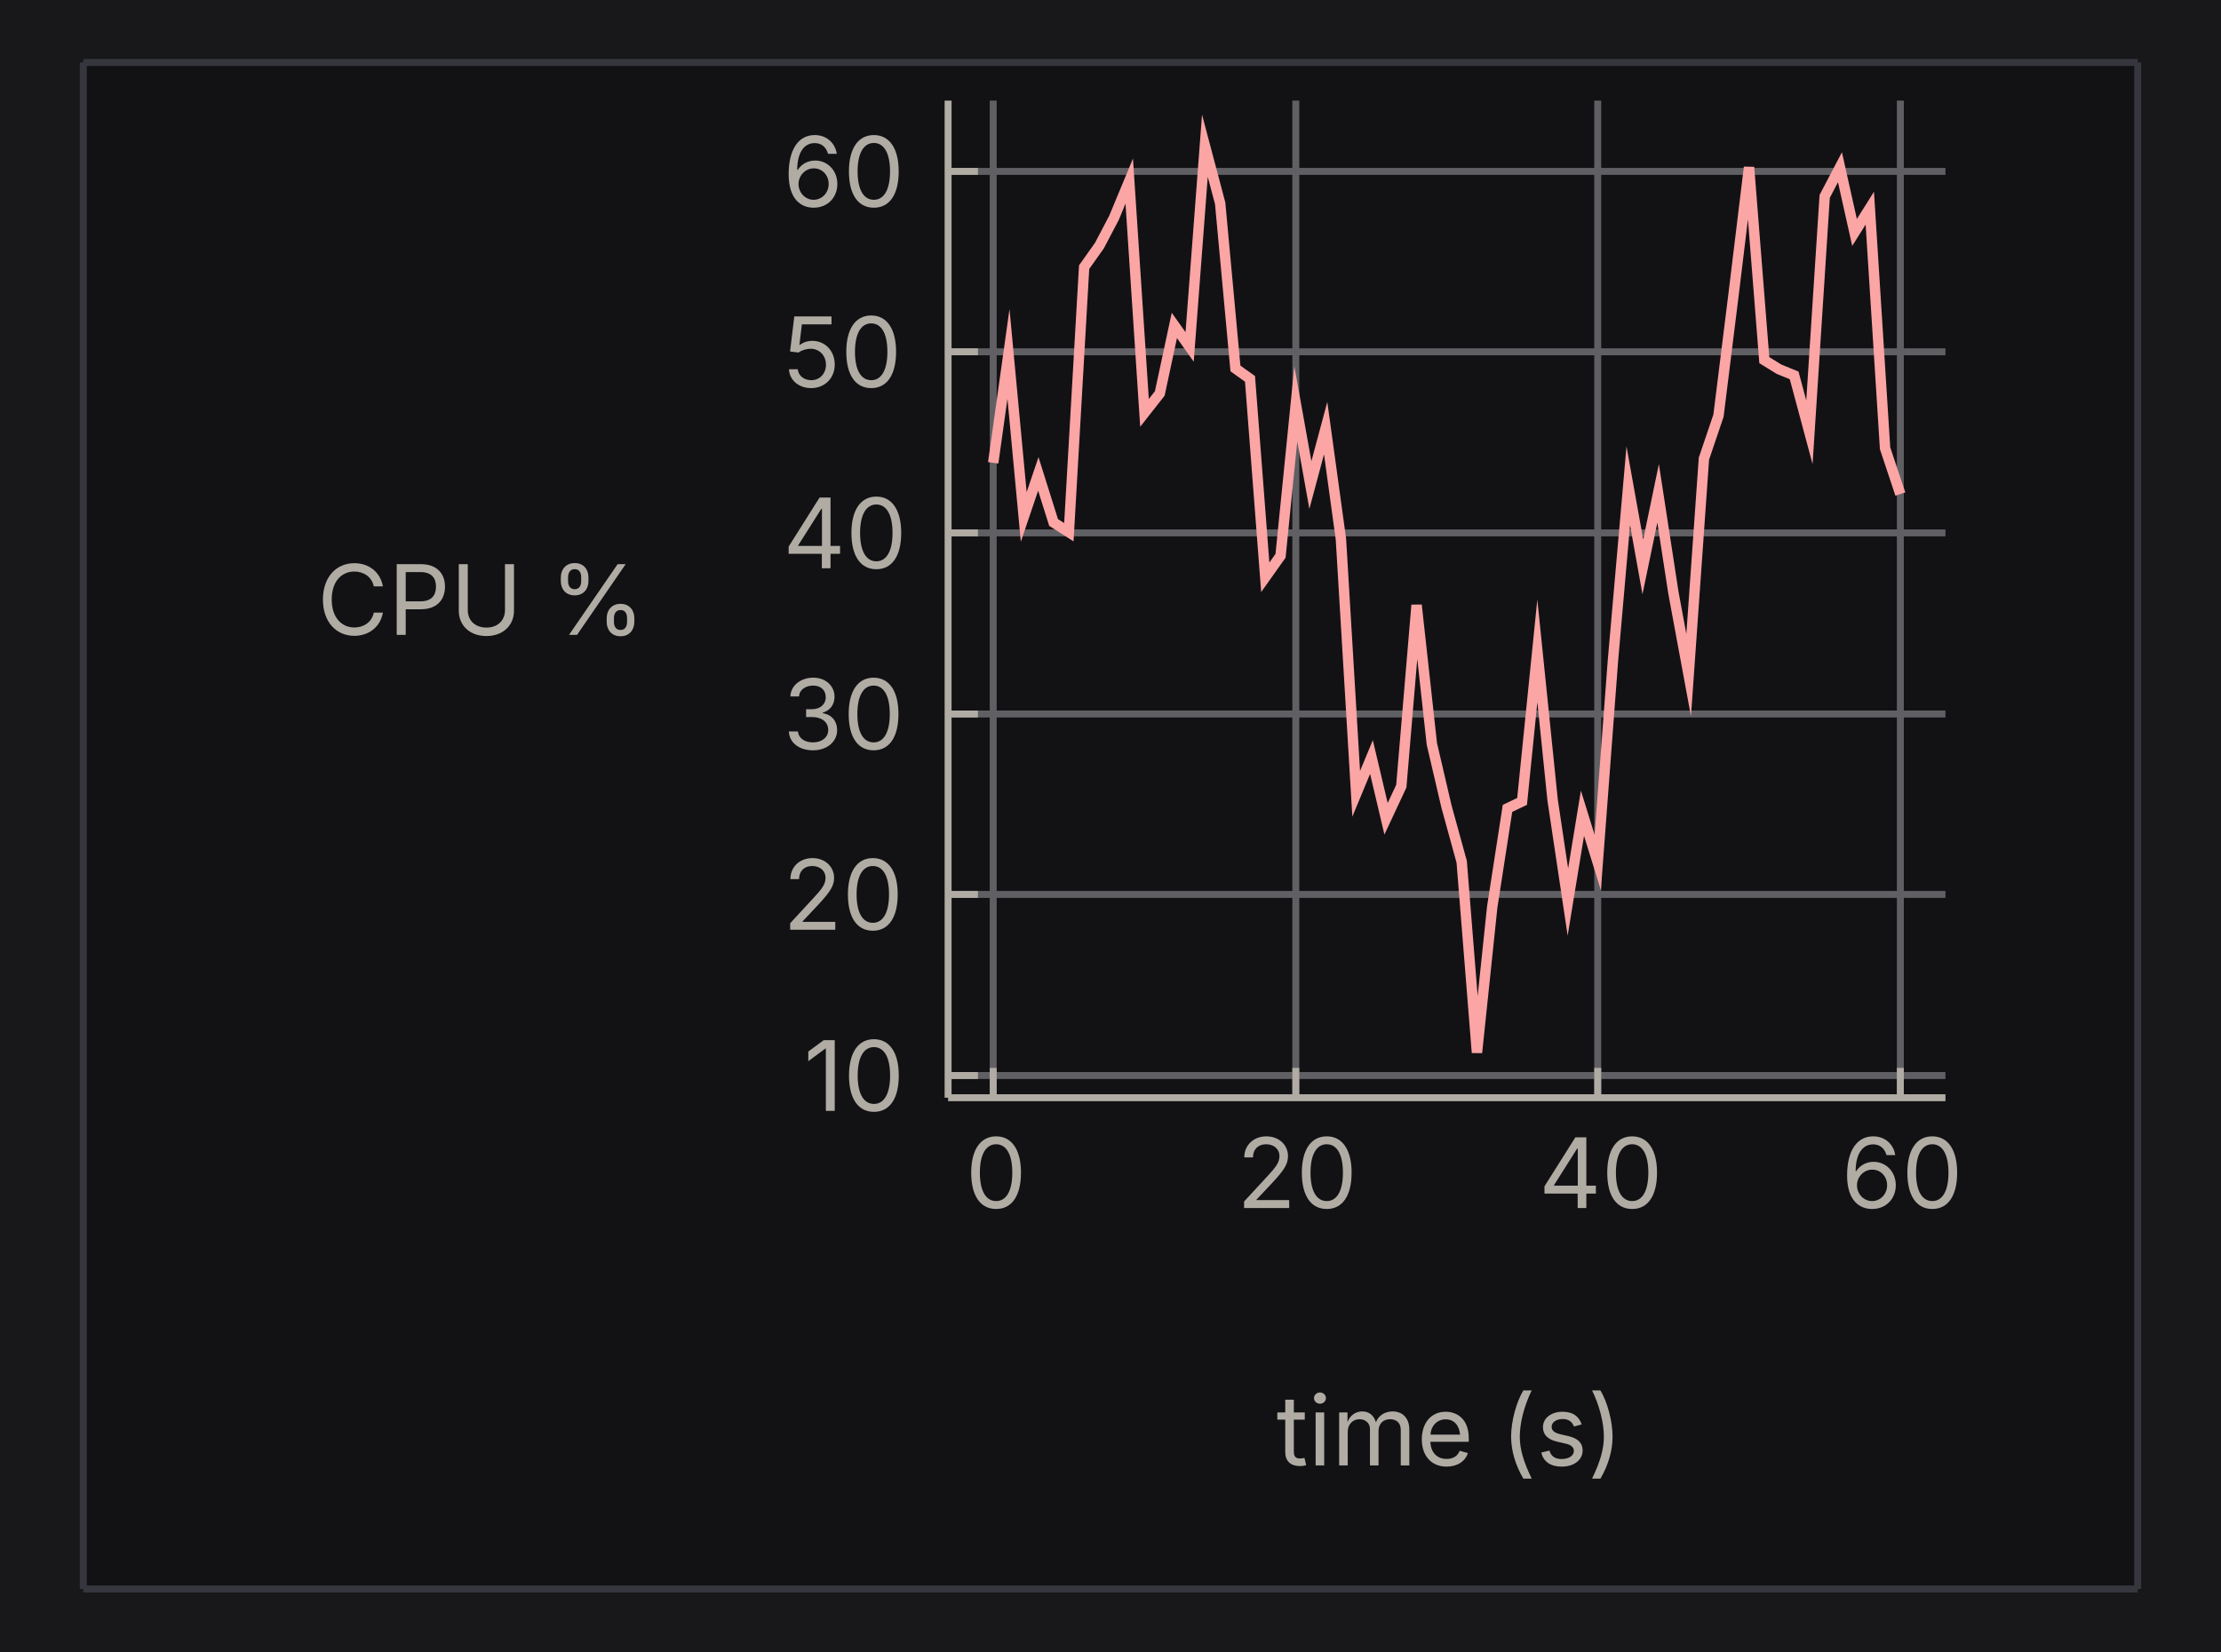
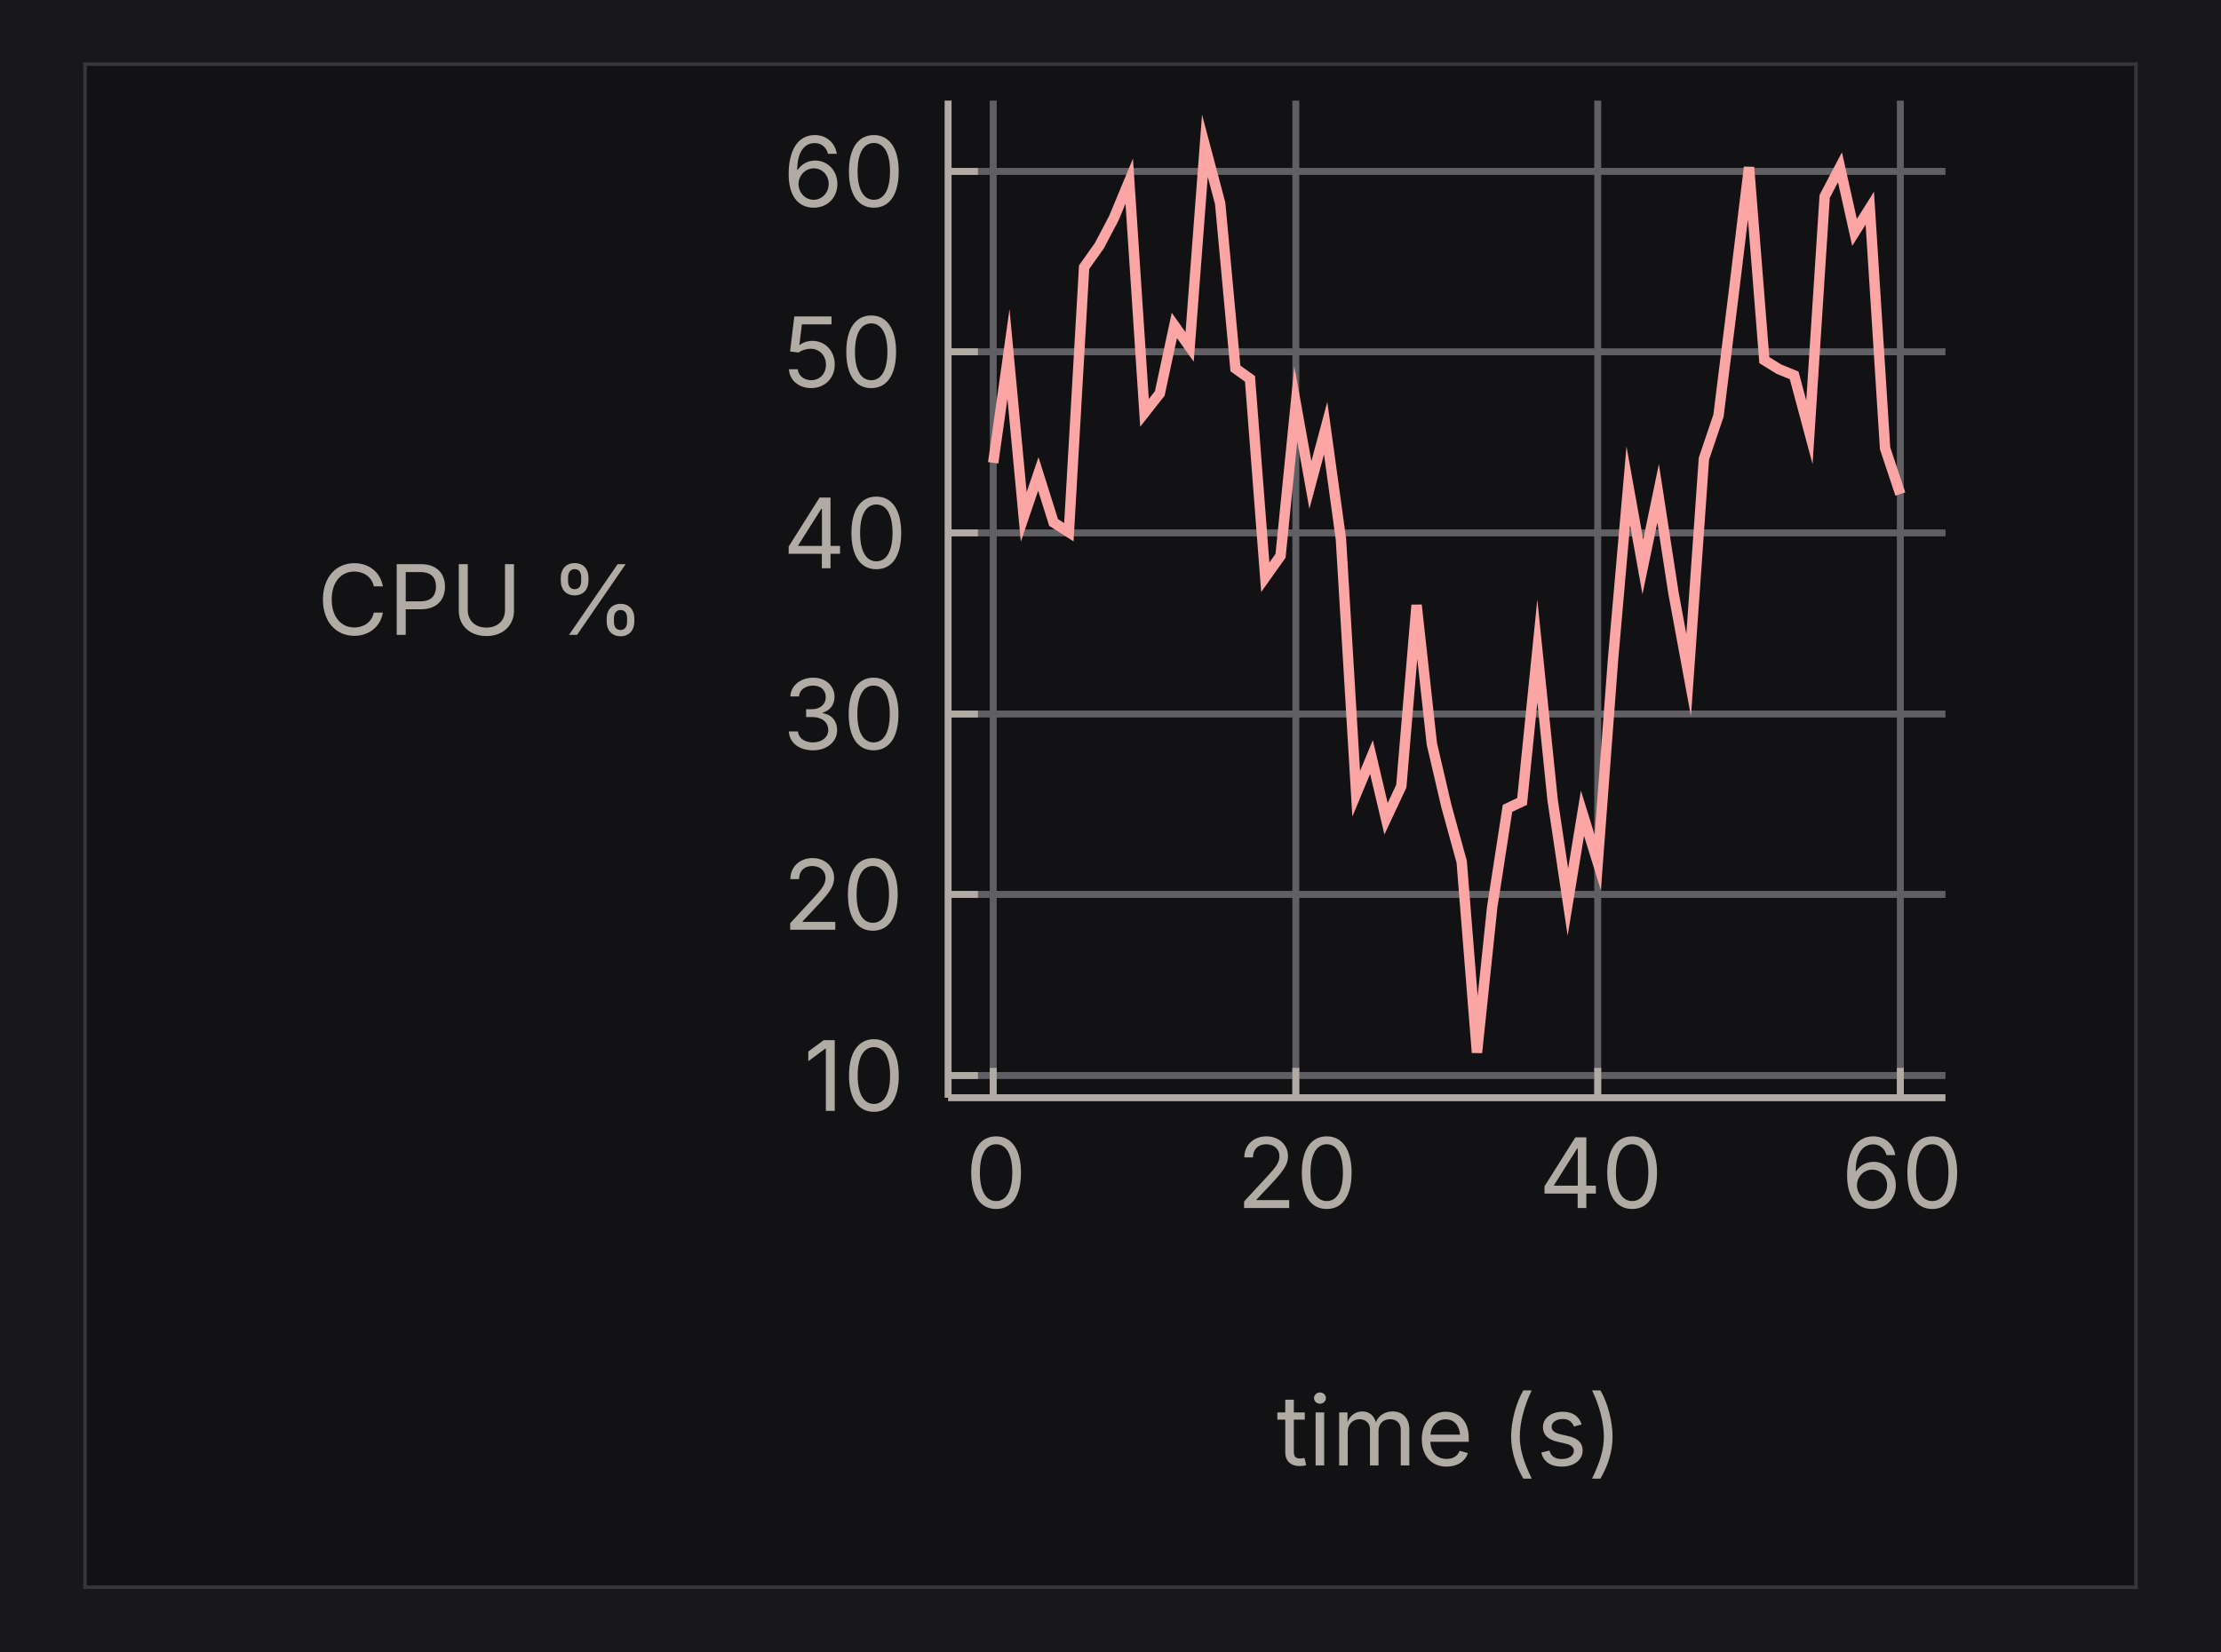
<svg xmlns="http://www.w3.org/2000/svg" width="320" height="238" viewBox="0 3 320 238">
  <rect x="0" y="0" width="320" height="1200" fill="#18181b" />
  <g>
+     <rect x="12" y="12" width="296" height="220" fill="#121215" />
    <rect x="12" y="12" width="296" height="0.5" fill="#36363e" />
    <rect x="307.5" y="12" width="0.5" height="220" fill="#36363e" />
    <rect x="12" y="231.5" width="296" height="0.5" fill="#36363e" />
    <rect x="12" y="12" width="0.5" height="220" fill="#36363e" />
-   </g>
-   <g>
-     <rect x="12" y="12" width="296" height="220" fill="#121215" />
-     <line x1="12" y1="12" x2="308" y2="12" stroke="#36363e" stroke-width="1" />
-     <line x1="308" y1="12" x2="308" y2="232" stroke="#36363e" stroke-width="1" />
-     <line x1="308" y1="232" x2="12" y2="232" stroke="#36363e" stroke-width="1" />
-     <line x1="12" y1="232" x2="12" y2="12" stroke="#36363e" stroke-width="1" />
    <polyline points="273.8,161.2 273.8,17.5" fill="none" stroke="#606064" stroke-width="1" stroke-linecap="butt" stroke-linejoin="miter" stroke-miterlimit="10" />
    <polyline points="230.2,161.2 230.2,17.5" fill="none" stroke="#606064" stroke-width="1" stroke-linecap="butt" stroke-linejoin="miter" stroke-miterlimit="10" />
    <polyline points="186.7,161.2 186.7,17.5" fill="none" stroke="#606064" stroke-width="1" stroke-linecap="butt" stroke-linejoin="miter" stroke-miterlimit="10" />
    <polyline points="143.1,161.2 143.1,17.5" fill="none" stroke="#606064" stroke-width="1" stroke-linecap="butt" stroke-linejoin="miter" stroke-miterlimit="10" />
    <polyline points="136.6,27.7 280.3,27.7" fill="none" stroke="#606064" stroke-width="1" stroke-linecap="butt" stroke-linejoin="miter" stroke-miterlimit="10" />
    <polyline points="136.6,53.7 280.3,53.7" fill="none" stroke="#606064" stroke-width="1" stroke-linecap="butt" stroke-linejoin="miter" stroke-miterlimit="10" />
    <polyline points="136.6,79.8 280.3,79.8" fill="none" stroke="#606064" stroke-width="1" stroke-linecap="butt" stroke-linejoin="miter" stroke-miterlimit="10" />
    <polyline points="136.6,105.9 280.3,105.9" fill="none" stroke="#606064" stroke-width="1" stroke-linecap="butt" stroke-linejoin="miter" stroke-miterlimit="10" />
    <polyline points="136.6,131.9 280.3,131.9" fill="none" stroke="#606064" stroke-width="1" stroke-linecap="butt" stroke-linejoin="miter" stroke-miterlimit="10" />
    <polyline points="136.6,158 280.3,158" fill="none" stroke="#606064" stroke-width="1" stroke-linecap="butt" stroke-linejoin="miter" stroke-miterlimit="10" />
    <polyline points="136.6,27.7 140.9,27.7" fill="none" stroke="#b0aca4" stroke-width="1" stroke-linecap="butt" stroke-linejoin="miter" stroke-miterlimit="10" />
    <polyline points="136.6,53.7 140.9,53.7" fill="none" stroke="#b0aca4" stroke-width="1" stroke-linecap="butt" stroke-linejoin="miter" stroke-miterlimit="10" />
    <polyline points="136.6,79.8 140.9,79.8" fill="none" stroke="#b0aca4" stroke-width="1" stroke-linecap="butt" stroke-linejoin="miter" stroke-miterlimit="10" />
    <polyline points="136.6,105.9 140.9,105.9" fill="none" stroke="#b0aca4" stroke-width="1" stroke-linecap="butt" stroke-linejoin="miter" stroke-miterlimit="10" />
    <polyline points="136.6,131.9 140.9,131.9" fill="none" stroke="#b0aca4" stroke-width="1" stroke-linecap="butt" stroke-linejoin="miter" stroke-miterlimit="10" />
    <polyline points="136.6,158 140.9,158" fill="none" stroke="#b0aca4" stroke-width="1" stroke-linecap="butt" stroke-linejoin="miter" stroke-miterlimit="10" />
    <polyline points="273.8,161.2 273.8,156.9" fill="none" stroke="#b0aca4" stroke-width="1" stroke-linecap="butt" stroke-linejoin="miter" stroke-miterlimit="10" />
    <polyline points="230.2,161.2 230.2,156.9" fill="none" stroke="#b0aca4" stroke-width="1" stroke-linecap="butt" stroke-linejoin="miter" stroke-miterlimit="10" />
    <polyline points="186.7,161.2 186.7,156.9" fill="none" stroke="#b0aca4" stroke-width="1" stroke-linecap="butt" stroke-linejoin="miter" stroke-miterlimit="10" />
    <polyline points="143.1,161.2 143.1,156.9" fill="none" stroke="#b0aca4" stroke-width="1" stroke-linecap="butt" stroke-linejoin="miter" stroke-miterlimit="10" />
    <polyline points="136.6,161.2 136.6,17.5" fill="none" stroke="#b0aca4" stroke-width="1" stroke-linecap="butt" stroke-linejoin="miter" stroke-miterlimit="10" />
    <polyline points="136.6,161.2 280.3,161.2" fill="none" stroke="#b0aca4" stroke-width="1" stroke-linecap="butt" stroke-linejoin="miter" stroke-miterlimit="10" />
    <polyline points="143.1,69.7 145.3,54 147.5,77.5 149.6,71.3 151.8,78.3 154,79.7 156.2,41.5 158.4,38.4 160.5,34.4 162.7,29.1 164.9,62.5 167.1,59.7 169.2,49.9 171.4,53 173.6,24 175.8,32.3 178,56.1 180.1,57.6 182.3,86.2 184.5,83.1 186.7,61.2 188.8,72.9 191,64.7 193.2,80.7 195.4,117.4 197.6,112.1 199.7,121 201.9,116.3 204.1,90.2 206.3,110.2 208.4,119.2 210.6,127.2 212.8,154.7 215,133.7 217.2,119.5 219.3,118.5 221.5,96.8 223.7,118.3 225.9,133 228,120.2 230.2,127.3 232.4,98.1 234.6,73 236.7,84.7 238.9,74.1 241.1,88.4 243.3,100.3 245.5,69.1 247.6,62.9 249.8,45.2 252,27.1 254.2,54.9 256.3,56.2 258.5,57.1 260.7,65.3 262.9,31.3 265.1,27.1 267.2,36.5 269.4,33 271.6,67.6 273.8,74.2" fill="none" stroke="#fca5a5" stroke-width="1.5" stroke-linecap="butt" stroke-linejoin="miter" stroke-miterlimit="10" />
  </g>
  <text x="45.7" y="89.4" dominant-baseline="central" font-size="14" font-family="Inter, 'Segoe UI', system-ui, sans-serif" xml:space="preserve" fill="#b0aca4" textLength="47" lengthAdjust="spacing">CPU %</text>
  <text x="183.9" y="209.1" dominant-baseline="central" font-size="14" font-family="Inter, 'Segoe UI', system-ui, sans-serif" xml:space="preserve" fill="#b0aca4" textLength="49" lengthAdjust="spacing">time (s)</text>
  <text x="112.8" y="27.7" dominant-baseline="central" font-size="14" font-family="Inter, 'Segoe UI', system-ui, sans-serif" xml:space="preserve" fill="#b0aca4" textLength="17" lengthAdjust="spacing">60</text>
  <text x="112.8" y="53.7" dominant-baseline="central" font-size="14" font-family="Inter, 'Segoe UI', system-ui, sans-serif" xml:space="preserve" fill="#b0aca4" textLength="17" lengthAdjust="spacing">50</text>
  <text x="112.8" y="79.8" dominant-baseline="central" font-size="14" font-family="Inter, 'Segoe UI', system-ui, sans-serif" xml:space="preserve" fill="#b0aca4" textLength="17" lengthAdjust="spacing">40</text>
  <text x="112.8" y="105.9" dominant-baseline="central" font-size="14" font-family="Inter, 'Segoe UI', system-ui, sans-serif" xml:space="preserve" fill="#b0aca4" textLength="17" lengthAdjust="spacing">30</text>
  <text x="112.8" y="131.9" dominant-baseline="central" font-size="14" font-family="Inter, 'Segoe UI', system-ui, sans-serif" xml:space="preserve" fill="#b0aca4" textLength="17" lengthAdjust="spacing">20</text>
  <text x="115.8" y="158" dominant-baseline="central" font-size="14" font-family="Inter, 'Segoe UI', system-ui, sans-serif" xml:space="preserve" fill="#b0aca4" textLength="14" lengthAdjust="spacing">10</text>
  <text x="265.3" y="172" dominant-baseline="central" font-size="14" font-family="Inter, 'Segoe UI', system-ui, sans-serif" xml:space="preserve" fill="#b0aca4" textLength="17" lengthAdjust="spacing">60</text>
  <text x="221.7" y="172" dominant-baseline="central" font-size="14" font-family="Inter, 'Segoe UI', system-ui, sans-serif" xml:space="preserve" fill="#b0aca4" textLength="17" lengthAdjust="spacing">40</text>
  <text x="178.2" y="172" dominant-baseline="central" font-size="14" font-family="Inter, 'Segoe UI', system-ui, sans-serif" xml:space="preserve" fill="#b0aca4" textLength="17" lengthAdjust="spacing">20</text>
  <text x="139.1" y="172" dominant-baseline="central" font-size="14" font-family="Inter, 'Segoe UI', system-ui, sans-serif" xml:space="preserve" fill="#b0aca4" textLength="8" lengthAdjust="spacing">0</text>
</svg>
